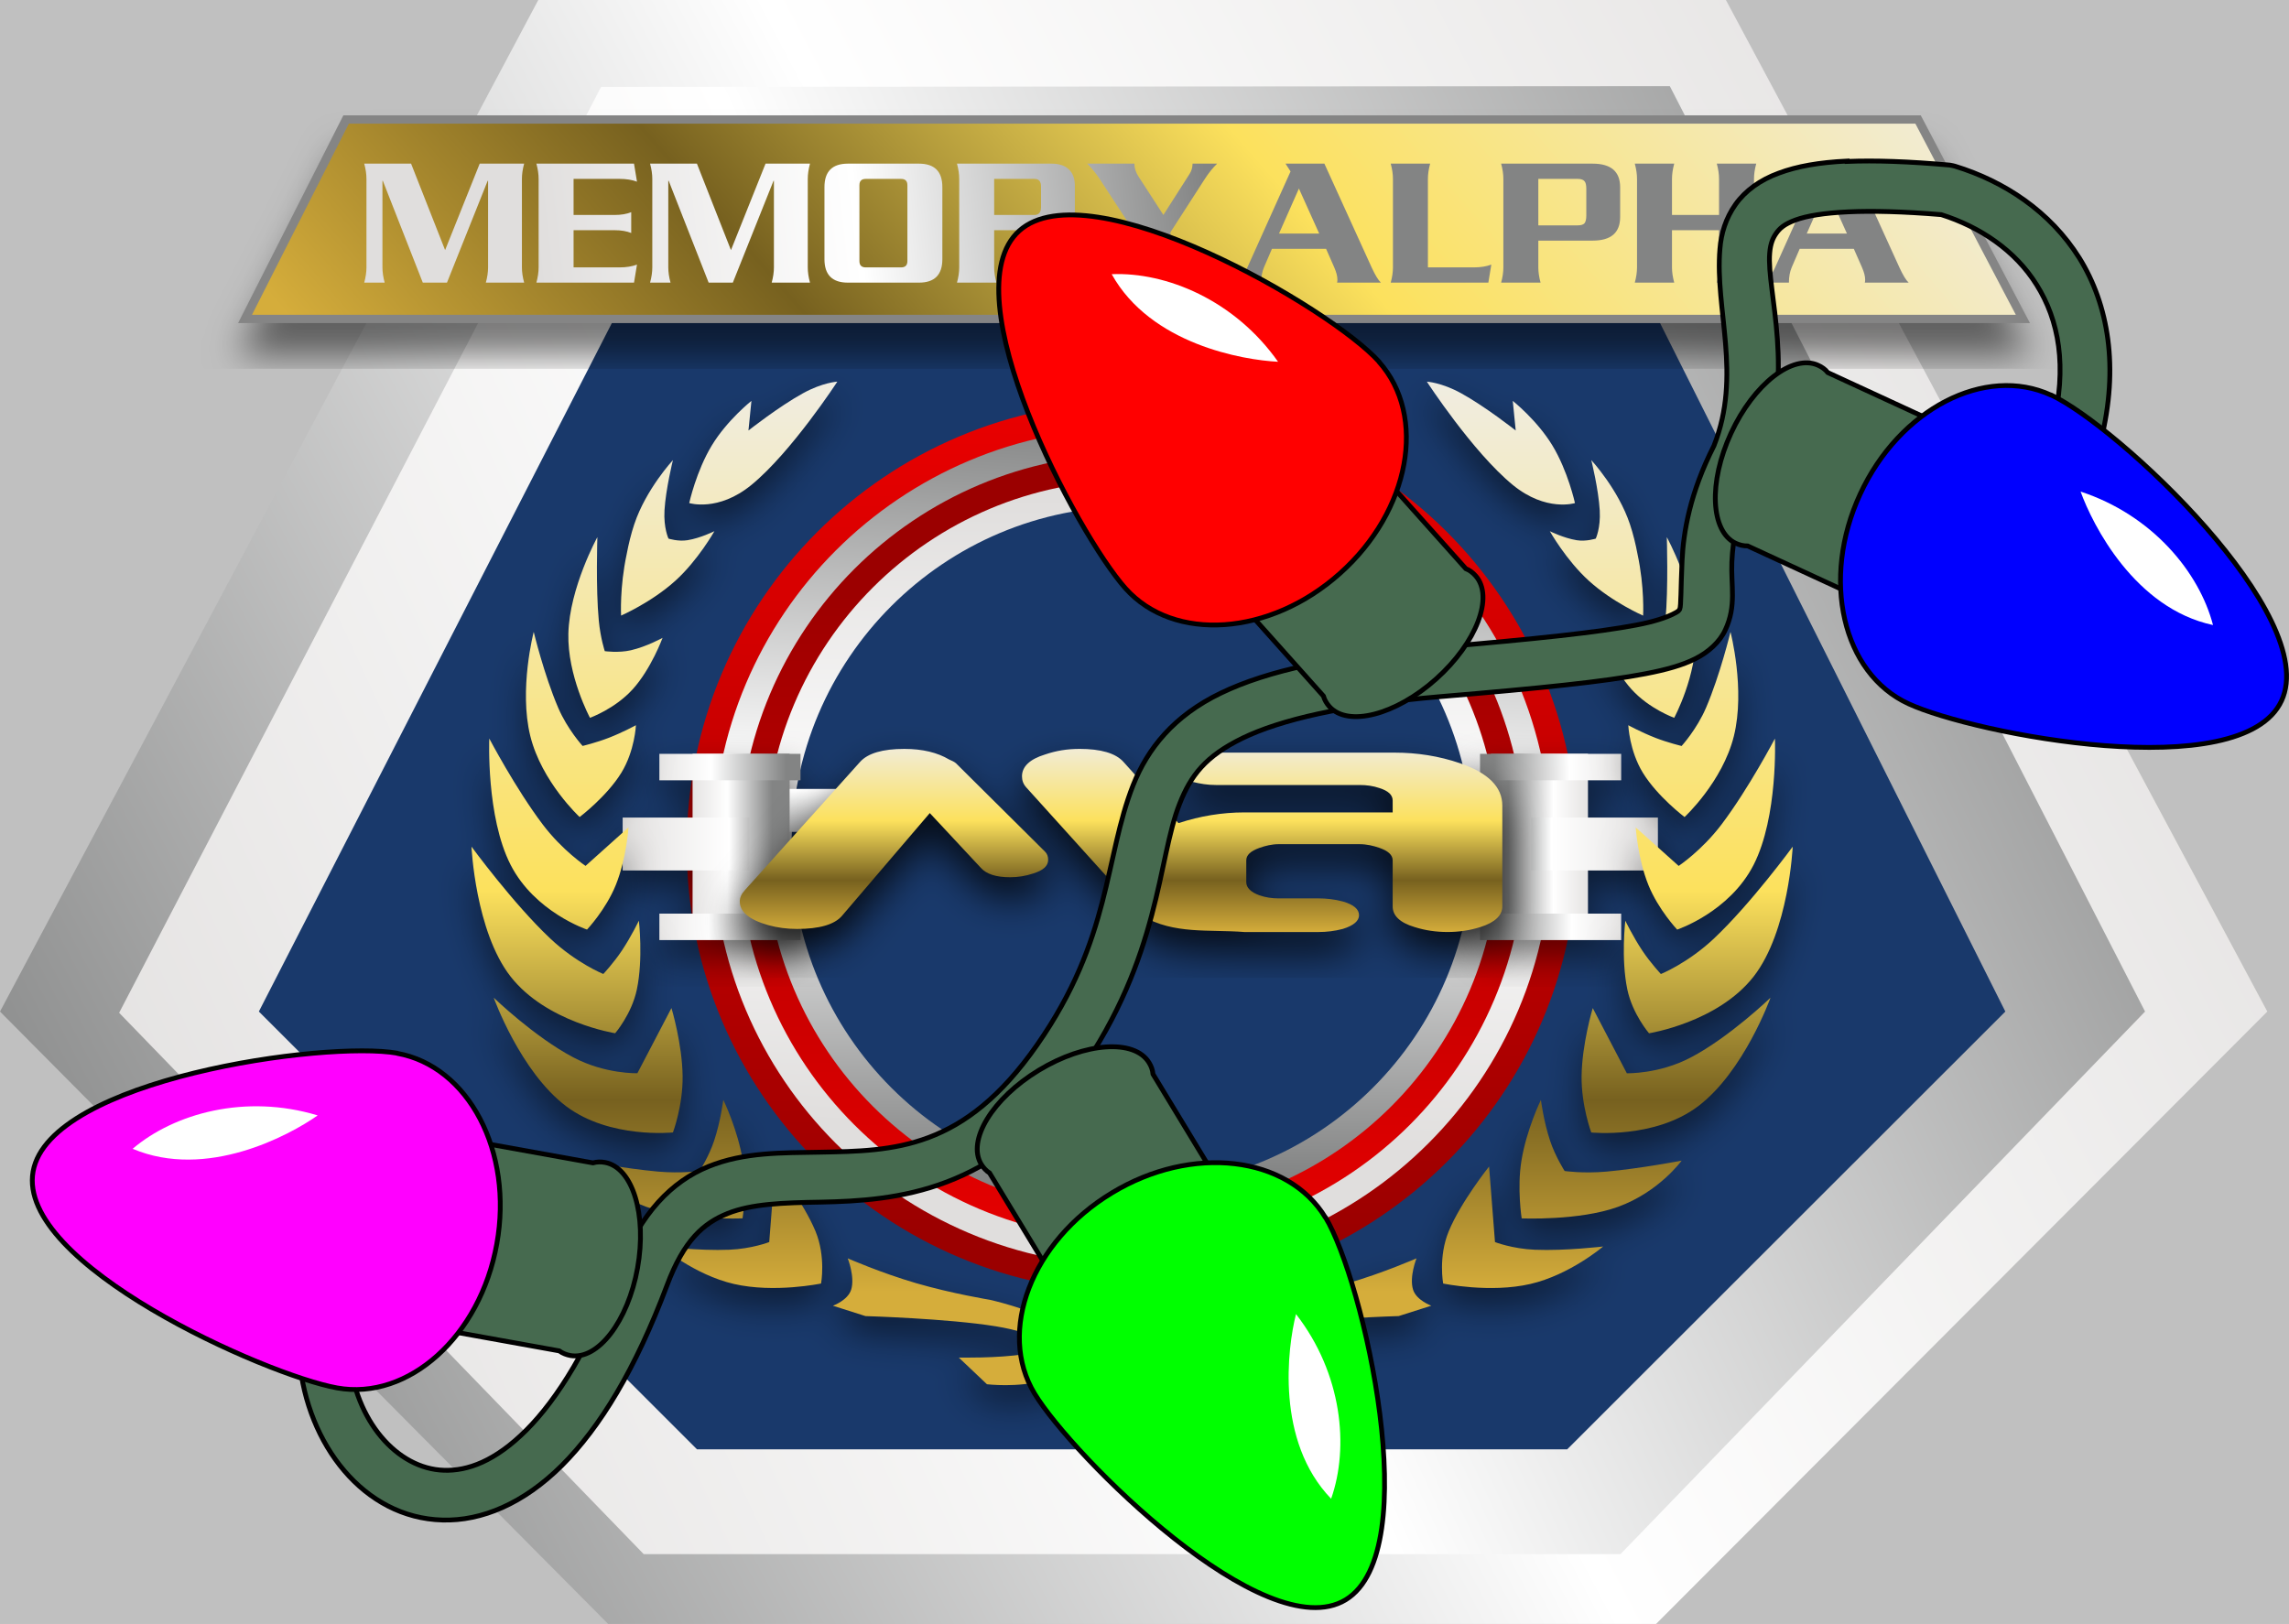
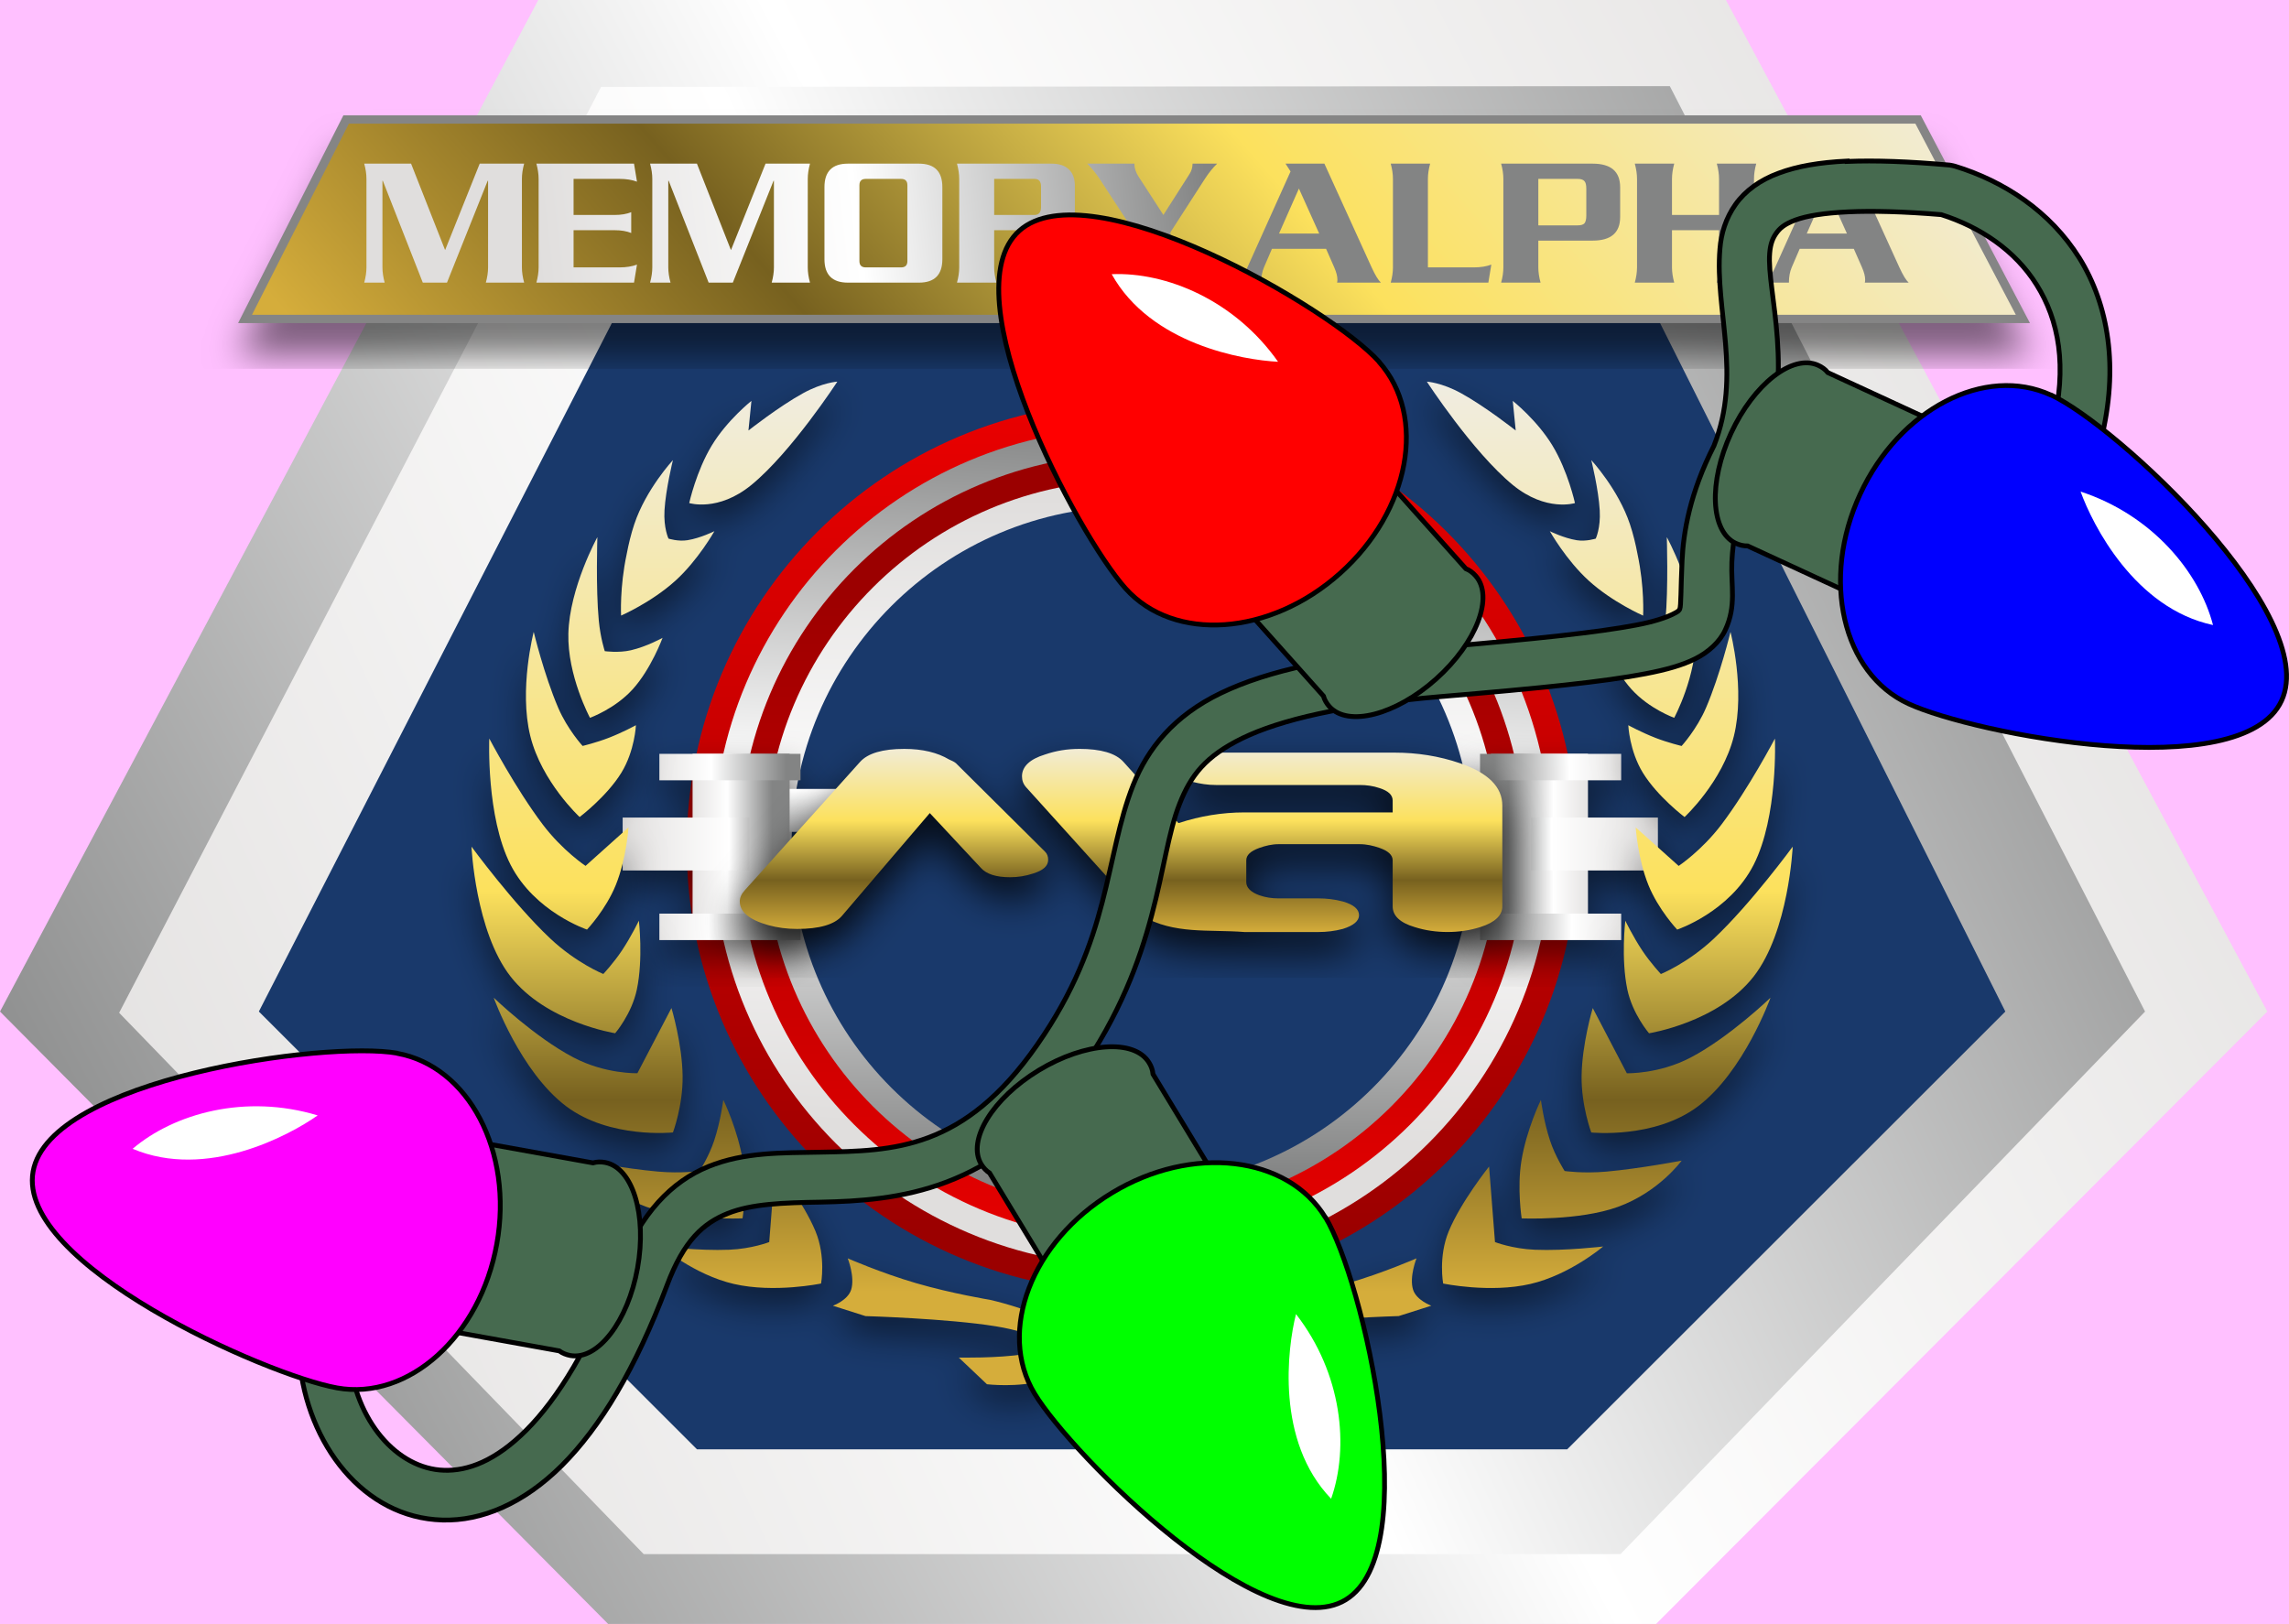
<svg xmlns="http://www.w3.org/2000/svg" xmlns:xlink="http://www.w3.org/1999/xlink" width="131.063" height="93">
  <defs>
    <linearGradient id="linearGradient3301">
      <stop stop-color="#838484" />
      <stop stop-color="#ffffff" offset="0.247" />
      <stop stop-color="#e0dedd" offset="1" />
    </linearGradient>
    <linearGradient id="linearGradient4161">
      <stop stop-color="#9b0000" />
      <stop stop-color="#f30000" offset="1" />
    </linearGradient>
    <linearGradient id="linearGradient4590">
      <stop stop-color="#efeeef" />
      <stop stop-color="#fce15d" offset="0.582" />
      <stop stop-color="#77611f" offset="0.8" />
      <stop stop-color="#d5ad3b" offset="1" />
    </linearGradient>
    <linearGradient id="linearGradient4540-Silver">
      <stop stop-color="#838484" />
      <stop stop-color="#ffffff" offset="0.52" />
      <stop stop-color="#e0dedd" offset="1" />
    </linearGradient>
    <linearGradient id="linearGradient4508-Gold">
      <stop stop-color="#efeeef" />
      <stop stop-color="#fce15d" offset="0.439" />
      <stop stop-color="#77611f" offset="0.737" />
      <stop stop-color="#d5ad3b" offset="1" />
    </linearGradient>
    <filter id="filter3903" width="1.5" height="1.5" x="-0.25" y="-0.25" color-interpolation-filters="sRGB">
      <feGaussianBlur in="SourceAlpha" stdDeviation="1" result="blur" />
      <feColorMatrix result="bluralpha" type="matrix" values="1 0 0 0 0 0 1 0 0 0 0 0 1 0 0 0 0 0 0.5 0" />
      <feOffset in="bluralpha" dx="0" dy="2" result="offsetBlur" />
      <feMerge>
        <feMergeNode in="offsetBlur" />
        <feMergeNode in="SourceGraphic" />
      </feMerge>
    </filter>
    <filter id="filter3931" width="1.5" height="1.5" x="-0.25" y="-0.25" color-interpolation-filters="sRGB">
      <feGaussianBlur in="SourceAlpha" stdDeviation="1" result="blur" />
      <feColorMatrix result="bluralpha" type="matrix" values="1 0 0 0 0 0 1 0 0 0 0 0 1 0 0 0 0 0 0.5 0" />
      <feOffset in="bluralpha" dx="0" dy="1" result="offsetBlur" />
      <feMerge>
        <feMergeNode in="offsetBlur" />
        <feMergeNode in="SourceGraphic" />
      </feMerge>
    </filter>
    <linearGradient id="linearGradient4540-Silver-0">
      <stop stop-color="#838484" />
      <stop stop-color="#ffffff" offset="0.52" />
      <stop stop-color="#e0dedd" offset="1" />
    </linearGradient>
    <linearGradient id="linearGradient4540-Silver-1">
      <stop stop-color="#838484" />
      <stop stop-color="#ffffff" offset="0.52" />
      <stop stop-color="#e0dedd" offset="1" />
    </linearGradient>
    <linearGradient id="linearGradient4540-Silver-7">
      <stop stop-color="#838484" />
      <stop stop-color="#ffffff" offset="0.52" />
      <stop stop-color="#e0dedd" offset="1" />
    </linearGradient>
    <linearGradient id="linearGradient4540-Silver-1-7">
      <stop stop-color="#838484" />
      <stop stop-color="#ffffff" offset="0.52" />
      <stop stop-color="#e0dedd" offset="1" />
    </linearGradient>
    <linearGradient id="linearGradient4540-Silver-0-7">
      <stop stop-color="#838484" />
      <stop stop-color="#ffffff" offset="0.52" />
      <stop stop-color="#e0dedd" offset="1" />
    </linearGradient>
    <linearGradient id="linearGradient3301-6">
      <stop stop-color="#838484" />
      <stop stop-color="#ffffff" offset="0.247" />
      <stop stop-color="#e0dedd" offset="1" />
    </linearGradient>
    <filter id="filter3765" width="1.5" height="1.5" x="-0.25" y="-0.25" color-interpolation-filters="sRGB">
      <feGaussianBlur in="SourceAlpha" stdDeviation="1" result="blur" />
      <feColorMatrix result="bluralpha" type="matrix" values="1 0 0 0 0 0 1 0 0 0 0 0 1 0 0 0 0 0 0.5 0" />
      <feOffset in="bluralpha" dx="0" dy="1" result="offsetBlur" />
      <feMerge>
        <feMergeNode in="offsetBlur" />
        <feMergeNode in="SourceGraphic" />
      </feMerge>
    </filter>
    <filter id="filter3779" width="1.5" height="1.5" x="-0.25" y="-0.25" color-interpolation-filters="sRGB">
      <feGaussianBlur in="SourceAlpha" stdDeviation="1" result="blur" />
      <feColorMatrix result="bluralpha" type="matrix" values="1 0 0 0 0 0 1 0 0 0 0 0 1 0 0 0 0 0 0.5 0" />
      <feOffset in="bluralpha" dx="0" dy="1" result="offsetBlur" />
      <feMerge>
        <feMergeNode in="offsetBlur" />
        <feMergeNode in="SourceGraphic" />
      </feMerge>
    </filter>
    <filter id="filter3958" width="1.5" height="1.5" x="-0.25" y="-0.25" color-interpolation-filters="sRGB">
      <feGaussianBlur in="SourceAlpha" stdDeviation="1" result="blur" />
      <feColorMatrix result="bluralpha" type="matrix" values="1 0 0 0 0 0 1 0 0 0 0 0 1 0 0 0 0 0 0.8 0" />
      <feOffset in="bluralpha" dx="0" dy="1" result="offsetBlur" />
      <feMerge>
        <feMergeNode in="offsetBlur" />
        <feMergeNode in="SourceGraphic" />
      </feMerge>
    </filter>
    <linearGradient xlink:href="#linearGradient4540-Silver" id="linearGradient3202" gradientUnits="userSpaceOnUse" x1="138" y1="118.362" x2="263" y2="52.362" />
    <linearGradient xlink:href="#linearGradient4540-Silver" id="linearGradient3204" gradientUnits="userSpaceOnUse" x1="261" y1="58.362" x2="138" y2="115.362" />
    <linearGradient xlink:href="#linearGradient4508-Gold" id="linearGradient3206" gradientUnits="userSpaceOnUse" x1="237.345" y1="24.433" x2="170.786" y2="80.059" />
    <linearGradient xlink:href="#linearGradient4540-Silver" id="linearGradient3208" gradientUnits="userSpaceOnUse" x1="455.489" y1="45.36" x2="340.223" y2="58.105" />
    <linearGradient xlink:href="#linearGradient4540-Silver" id="linearGradient3210" gradientUnits="userSpaceOnUse" x1="455.489" y1="45.36" x2="340.223" y2="58.105" />
    <linearGradient xlink:href="#linearGradient4540-Silver" id="linearGradient3212" gradientUnits="userSpaceOnUse" x1="455.489" y1="45.36" x2="340.223" y2="58.105" />
    <linearGradient xlink:href="#linearGradient4540-Silver" id="linearGradient3214" gradientUnits="userSpaceOnUse" x1="455.489" y1="45.36" x2="340.223" y2="58.105" />
    <linearGradient xlink:href="#linearGradient4540-Silver" id="linearGradient3216" gradientUnits="userSpaceOnUse" x1="455.489" y1="45.36" x2="340.223" y2="58.105" />
    <linearGradient xlink:href="#linearGradient4540-Silver" id="linearGradient3218" gradientUnits="userSpaceOnUse" x1="455.489" y1="45.36" x2="340.223" y2="58.105" />
    <linearGradient xlink:href="#linearGradient4540-Silver" id="linearGradient3220" gradientUnits="userSpaceOnUse" x1="455.489" y1="45.36" x2="340.223" y2="58.105" />
    <linearGradient xlink:href="#linearGradient4540-Silver" id="linearGradient3223" gradientUnits="userSpaceOnUse" x1="455.489" y1="45.36" x2="340.223" y2="58.105" />
    <linearGradient xlink:href="#linearGradient4540-Silver" id="linearGradient3225" gradientUnits="userSpaceOnUse" x1="455.489" y1="45.36" x2="340.223" y2="58.105" />
    <linearGradient xlink:href="#linearGradient4540-Silver" id="linearGradient3227" gradientUnits="userSpaceOnUse" x1="455.489" y1="45.36" x2="340.223" y2="58.105" />
    <linearGradient xlink:href="#linearGradient4540-Silver" id="linearGradient3229" gradientUnits="userSpaceOnUse" x1="455.489" y1="45.36" x2="340.223" y2="58.105" />
    <linearGradient xlink:href="#linearGradient4540-Silver" id="linearGradient3231" gradientUnits="userSpaceOnUse" x1="455.489" y1="45.36" x2="340.223" y2="58.105" />
    <linearGradient xlink:href="#linearGradient4540-Silver" id="linearGradient3233" gradientUnits="userSpaceOnUse" x1="455.489" y1="45.36" x2="340.223" y2="58.105" />
    <linearGradient xlink:href="#linearGradient4540-Silver" id="linearGradient3235" gradientUnits="userSpaceOnUse" x1="455.489" y1="45.36" x2="340.223" y2="58.105" />
    <linearGradient xlink:href="#linearGradient4161" id="linearGradient3237" gradientUnits="userSpaceOnUse" x1="74.964" y1="80.857" x2="75.5" y2="27.286" />
    <linearGradient xlink:href="#linearGradient4540-Silver" id="linearGradient3239" gradientUnits="userSpaceOnUse" x1="75.5" y1="34.071" x2="73.179" y2="75.143" />
    <linearGradient xlink:href="#linearGradient4161" id="linearGradient3241" gradientUnits="userSpaceOnUse" x1="75.5" y1="43" x2="75.5" y2="88" />
    <linearGradient xlink:href="#linearGradient4540-Silver" id="linearGradient3243" gradientUnits="userSpaceOnUse" x1="74.786" y1="77.286" x2="74.964" y2="38.536" />
    <linearGradient xlink:href="#linearGradient4540-Silver" id="linearGradient3245" gradientUnits="userSpaceOnUse" gradientTransform="translate(129.6994 29.87555)" x1="-8.649" y1="56.621" x2="-8.649" y2="50.749" />
    <linearGradient xlink:href="#linearGradient4540-Silver-1" id="linearGradient3247" gradientUnits="userSpaceOnUse" gradientTransform="translate(128.5833 33.8846)" x1="-8.649" y1="56.621" x2="-8.649" y2="50.749" />
    <linearGradient xlink:href="#linearGradient4540-Silver" id="linearGradient3249" gradientUnits="userSpaceOnUse" gradientTransform="translate(32.51611 6.128592)" x1="85.151" y1="81.069" x2="80.227" y2="81.069" />
    <linearGradient xlink:href="#linearGradient4540-Silver" id="linearGradient3251" gradientUnits="userSpaceOnUse" gradientTransform="translate(33.01408 7.649792)" x1="85.467" y1="74.503" x2="77.196" y2="74.44" />
    <linearGradient xlink:href="#linearGradient4540-Silver-0" id="linearGradient3253" gradientUnits="userSpaceOnUse" gradientTransform="translate(33.01408 16.7997)" x1="85.214" y1="74.376" x2="77.196" y2="74.44" />
    <linearGradient xlink:href="#linearGradient3301" id="linearGradient3255" gradientUnits="userSpaceOnUse" gradientTransform="matrix(1 0 0 1.297297 -0.1510996 -23.71091)" x1="117.539" y1="85.236" x2="108.764" y2="85.236" />
    <linearGradient xlink:href="#linearGradient4540-Silver-7" id="linearGradient3257" gradientUnits="userSpaceOnUse" gradientTransform="translate(129.6994 29.87555)" x1="-8.649" y1="56.621" x2="-8.649" y2="50.749" />
    <linearGradient xlink:href="#linearGradient4540-Silver-1-7" id="linearGradient3259" gradientUnits="userSpaceOnUse" gradientTransform="translate(128.5833 33.8846)" x1="-8.649" y1="56.621" x2="-8.649" y2="50.749" />
    <linearGradient xlink:href="#linearGradient4540-Silver-7" id="linearGradient3261" gradientUnits="userSpaceOnUse" gradientTransform="translate(32.51611 6.128592)" x1="85.151" y1="81.069" x2="80.227" y2="81.069" />
    <linearGradient xlink:href="#linearGradient4540-Silver-7" id="linearGradient3263" gradientUnits="userSpaceOnUse" gradientTransform="translate(33.01408 7.649792)" x1="85.467" y1="74.503" x2="77.196" y2="74.44" />
    <linearGradient xlink:href="#linearGradient4540-Silver-0-7" id="linearGradient3265" gradientUnits="userSpaceOnUse" gradientTransform="translate(33.01408 16.7997)" x1="85.214" y1="74.376" x2="77.196" y2="74.44" />
    <linearGradient xlink:href="#linearGradient3301-6" id="linearGradient3267" gradientUnits="userSpaceOnUse" gradientTransform="matrix(1 0 0 1.297297 -0.1510996 -23.71091)" x1="117.539" y1="85.236" x2="108.764" y2="85.236" />
    <linearGradient xlink:href="#linearGradient4508-Gold" id="linearGradient3269" gradientUnits="userSpaceOnUse" gradientTransform="matrix(0.587705 0 0 0.587705 143.8609 56.09982)" x1="86.679" y1="42.413" x2="86.679" y2="59.429" />
    <linearGradient xlink:href="#linearGradient4590" id="linearGradient3271" gradientUnits="userSpaceOnUse" gradientTransform="translate(-0.3243775 0)" x1="214" y1="57.362" x2="214" y2="112.362" />
    <path id="cap" fill="#466a4f" stroke="#000000" stroke-width="0.25" d="m 82.78 44.2 l 5.36 6 c 0.06 0.21 0.17 0.39 0.31 0.55 0.97 1.08 3.46 0.44 5.56 -1.44 2.1 -1.88 3.02 -4.28 2.05 -5.37 -0.14 -0.16 -0.31 -0.29 -0.51 -0.37 l -5.36 -6 z" />
    <path id="bulb" stroke="#000000" stroke-width="0.25" stroke-linejoin="round" d="m 91.03 32.8 c 2.52 2.82 1.62 7.76 -2.02 11.01 -3.64 3.26 -8.65 3.61 -11.17 0.79 -2.52 -2.82 -9.18 -15.36 -5.53 -18.62 3.64 -3.26 16.2 4 18.73 6.82 z" />
    <path id="gleam" fill="#ffffff" d="m 85.78 32.8 c -1.82 -0.09 -6.63 -0.91 -8.66 -4.56 2.84 -0.12 6.4 1.35 8.66 4.56 z" />
  </defs>
-   <rect width="100%" height="100%" fill="#c0c0c0" />
+   <rect width="100%" height="100%" fill="#ffc0ff" />
  <g transform="translate(-135.1786 -38.36218)">
    <path d="M 166 38.362 135.179 96.291 170 131.362 l 60 0 35 -35.071 -31 -57.929 z" fill="url(#linearGradient3202)" />
    <path d="M 142 96.362 169.595 43.339 230.789 43.296 258 96.291 l -30.035 31.071 -55.93 0 z" fill="url(#linearGradient3204)" />
    <path d="m 150 96.291 25.088 25.071 49.825 0 L 250 96.291 226.68 49.785 173.767 49.928 z" fill="#19396b" />
    <path d="m 149.214 57.362 5.786 -12 90 0 6 12 z" fill="url(#linearGradient3206)" transform="matrix(1.00008 0 0 0.9517445 -0.01595527 2.032081)" stroke="#858585" stroke-width="0.5" filter="url(#filter3903)" />
    <g fill="url(#linearGradient3235)" transform="matrix(0.3327476 0 0 0.3327476 52.6846 33.81543)">
      <g fill="url(#linearGradient3220)">
        <path fill="url(#linearGradient3208)" d="m 338.111 62.308 -6.592 0 c 0.256 -0.939 0.384 -1.813 0.384 -2.624 l 0 -14.912 -0.064 0 -7.008 17.536 -4.16 0 -6.88 -17.536 -0.064 0 0 14.912 c -1e-5 0.811 0.128 1.685 0.384 2.624 l -3.52 0 c 0.256 -0.939 0.384 -1.813 0.384 -2.624 l 0 -15.232 c -10e-6 -0.811 -0.128 -1.685 -0.384 -2.624 l 8.064 0 5.856 14.88 5.952 -14.88 7.648 0 c -0.256 0.939 -0.384 1.813 -0.384 2.624 l 0 15.232 c -3e-5 0.811 0.128 1.685 0.384 2.624" />
        <path fill="url(#linearGradient3210)" d="m 357.528 59.204 -0.512 3.104 -16.8 0 c 0.256 -0.939 0.384 -1.813 0.384 -2.624 l 0 -15.232 c -10e-6 -0.811 -0.128 -1.685 -0.384 -2.624 l 16.8 0 0.512 3.104 c -0.853 -0.32 -1.856 -0.48 -3.008 -0.48 l -7.904 0 0 6.208 7.072 0 c 1.109 1.2e-5 2.059 -0.16 2.848 -0.48 l 0 3.584 c -0.789 -0.32 -1.739 -0.48 -2.848 -0.48 l -7.072 0 0 6.4 7.904 0 c 1.152 3e-6 2.155 -0.16 3.008 -0.48" />
        <path fill="url(#linearGradient3212)" d="m 387.298 62.308 -6.592 0 c 0.256 -0.939 0.384 -1.813 0.384 -2.624 l 0 -14.912 -0.064 0 -7.008 17.536 -4.16 0 -6.88 -17.536 -0.064 0 0 14.912 c -1e-5 0.811 0.128 1.685 0.384 2.624 l -3.52 0 c 0.256 -0.939 0.384 -1.813 0.384 -2.624 l 0 -15.232 c -10e-6 -0.811 -0.128 -1.685 -0.384 -2.624 l 8.064 0 5.856 14.88 5.952 -14.88 7.648 0 c -0.256 0.939 -0.384 1.813 -0.384 2.624 l 0 15.232 c -3e-5 0.811 0.128 1.685 0.384 2.624" />
        <path fill="url(#linearGradient3214)" d="m 410.075 58.276 c -3e-5 2.688 -1.344 4.032 -4.032 4.032 l -12.224 0 c -2.688 0 -4.032 -1.344 -4.032 -4.032 l 0 -12.416 c -10e-6 -2.688 1.344 -4.032 4.032 -4.032 l 12.224 0 c 2.688 2.1e-5 4.032 1.344 4.032 4.032 l 0 12.416 m -6.016 0.32 0 -13.056 c -2e-5 -0.725 -0.363 -1.088 -1.088 -1.088 l -6.08 0 c -0.725 1.8e-5 -1.088 0.363 -1.088 1.088 l 0 13.056 c -1e-5 0.725 0.363 1.088 1.088 1.088 l 6.08 0 c 0.725 3e-6 1.088 -0.363 1.088 -1.088" />
        <path fill="url(#linearGradient3216)" d="m 433.807 62.308 -6.816 0 -3.52 -9.024 -4.48 0 0 6.4 c -1e-5 0.811 0.128 1.685 0.384 2.624 l -6.784 0 c 0.256 -0.939 0.384 -1.813 0.384 -2.624 l 0 -15.232 c -10e-6 -0.811 -0.128 -1.685 -0.384 -2.624 l 16.32 0 c 1.301 2.1e-5 2.304 0.352 3.008 1.056 0.64 0.661 0.96 1.579 0.96 2.752 l 0 4.352 c -2e-5 1.984 -1.056 3.115 -3.168 3.392 l 2.496 6.304 c 0.448 1.131 0.981 2.005 1.6 2.624 m -6.752 -13.024 0 -3.52 c -2e-5 -0.875 -0.373 -1.312 -1.12 -1.312 l -6.944 0 0 6.208 6.944 0 c 0.747 1.2e-5 1.12 -0.459 1.12 -1.376" />
        <path fill="url(#linearGradient3218)" d="m 457.355 41.828 c -0.747 0.725 -1.451 1.6 -2.112 2.624 l -5.92 9.184 0 6.048 c -2e-5 0.811 0.128 1.685 0.384 2.624 l -7.04 0 c 0.256 -0.939 0.384 -1.813 0.384 -2.624 l 0 -6.176 -5.92 -9.056 c -0.661 -1.003 -1.376 -1.877 -2.144 -2.624 l 8.128 0 c -10e-6 0.747 0.235 1.483 0.704 2.208 l 4.288 6.624 4.512 -7.072 c 0.32 -0.491 0.491 -1.077 0.512 -1.76 l 4.224 0" />
      </g>
      <g fill="url(#linearGradient3233)">
        <path fill="url(#linearGradient3223)" d="m 485.541 62.308 -7.552 0 c 0.043 -0.128 0.064 -0.299 0.064 -0.512 -2e-5 -0.576 -0.181 -1.28 -0.544 -2.112 l -1.408 -3.2 -9.312 0 -1.376 3.2 c -0.32 0.747 -0.48 1.621 -0.48 2.624 l -3.936 0 c 0.725 -1.024 1.248 -1.899 1.568 -2.624 l 7.424 -16.512 -0.864 -1.344 6.688 0 8.128 17.856 c 0.619 1.344 1.152 2.219 1.6 2.624 m -10.624 -8.448 -3.488 -7.744 -3.424 7.744 6.912 0" />
        <path fill="url(#linearGradient3225)" d="m 504.538 59.204 -0.512 3.104 -16.8 0 c 0.256 -0.939 0.384 -1.813 0.384 -2.624 l 0 -15.232 c 0 -0.811 -0.128 -1.685 -0.384 -2.624 l 6.784 0 c -0.256 0.939 -0.384 1.813 -0.384 2.624 l 0 15.232 7.904 0 c 1.152 3e-6 2.155 -0.16 3.008 -0.48" />
        <path fill="url(#linearGradient3227)" d="m 526.706 51.012 c -2e-5 2.709 -1.579 4.064 -4.736 4.064 l -9.344 0 0 4.608 c -10e-6 0.811 0.128 1.685 0.384 2.624 l -6.784 0 c 0.256 -0.939 0.384 -1.813 0.384 -2.624 l 0 -15.232 c 0 -0.811 -0.128 -1.685 -0.384 -2.624 l 15.744 0 c 3.157 2.1e-5 4.736 1.355 4.736 4.064 l 0 5.12 m -5.824 -0.256 0 -4.608 c -2e-5 -0.64 -0.107 -1.077 -0.32 -1.312 -0.213 -0.256 -0.608 -0.384 -1.184 -0.384 l -6.752 0 0 8 6.752 0 c 0.576 1e-5 0.971 -0.117 1.184 -0.352 0.213 -0.256 0.32 -0.704 0.32 -1.344" />
        <path fill="url(#linearGradient3229)" d="m 550.122 62.308 -6.784 0 c 0.256 -0.939 0.384 -1.813 0.384 -2.624 l 0 -6.4 -8.096 0 0 6.4 c -10e-6 0.811 0.128 1.685 0.384 2.624 l -6.784 0 c 0.256 -0.939 0.384 -1.813 0.384 -2.624 l 0 -15.232 c 0 -0.811 -0.128 -1.685 -0.384 -2.624 l 6.784 0 c -0.256 0.939 -0.384 1.813 -0.384 2.624 l 0 6.208 8.096 0 0 -6.208 c -2e-5 -0.811 -0.128 -1.685 -0.384 -2.624 l 6.784 0 c -0.256 0.939 -0.384 1.813 -0.384 2.624 l 0 15.232 c -2e-5 0.811 0.128 1.685 0.384 2.624" />
        <path fill="url(#linearGradient3231)" d="m 576.354 62.308 -7.552 0 c 0.043 -0.128 0.064 -0.299 0.064 -0.512 -2e-5 -0.576 -0.181 -1.28 -0.544 -2.112 l -1.408 -3.2 -9.312 0 -1.376 3.2 c -0.32 0.747 -0.48 1.621 -0.48 2.624 l -3.936 0 c 0.725 -1.024 1.248 -1.899 1.568 -2.624 l 7.424 -16.512 -0.864 -1.344 6.688 0 8.128 17.856 c 0.619 1.344 1.152 2.219 1.6 2.624 m -10.624 -8.448 -3.488 -7.744 -3.424 7.744 6.912 0" />
      </g>
    </g>
    <path transform="translate(124.5 28.36218)" d="M 101 58.5 C 101 72.583 89.583 84 75.5 84 61.417 84 50 72.583 50 58.5 50 44.417 61.417 33 75.5 33 c 14.03 0 25.425 11.334 25.5 25.364" fill="url(#linearGradient3237)" />
    <path transform="translate(124.5 28.36218)" d="m 99.5 58.5 c 0 13.255 -10.745 24 -24 24 -13.255 0 -24 -10.745 -24 -24 0 -13.255 10.745 -24 24 -24 13.205 0 23.929 10.667 24 23.872" fill="url(#linearGradient3239)" />
    <path transform="translate(124.5 28.36218)" d="M 98 58.5 C 98 70.926 87.926 81 75.5 81 63.074 81 53 70.926 53 58.5 53 46.074 63.074 36 75.5 36 87.879 36 97.933 46 98 58.38" fill="url(#linearGradient3241)" />
    <path transform="translate(124.5 28.36218)" d="m 96.5 58.5 c 0 11.598 -9.402 21 -21 21 -11.598 0 -21 -9.402 -21 -21 0 -11.598 9.402 -21 21 -21 11.554 0 20.938 9.334 21 20.888" fill="url(#linearGradient3243)" />
    <path transform="translate(124.5 28.36218)" d="M 95 58.5 C 95 69.27 86.27 78 75.5 78 64.73 78 56 69.27 56 58.5 56 47.73 64.73 39 75.5 39 c 10.729 0 19.442 8.667 19.5 19.396" fill="#19396b" />
    <g transform="translate(61.71227 0.2008477)" filter="url(#filter3779)">
      <rect y="83.34" x="116.631" height="2.462" width="5.682" fill="url(#linearGradient3245)" />
      <rect y="87.349" x="115.514" height="2.462" width="5.682" fill="url(#linearGradient3247)" />
      <rect y="81.326" x="113.122" height="10.607" width="5.556" fill="url(#linearGradient3249)" />
      <rect y="81.332" x="111.221" height="1.515" width="8.081" fill="url(#linearGradient3251)" />
      <rect y="90.482" x="111.221" height="1.515" width="8.081" fill="url(#linearGradient3253)" />
      <rect y="84.981" x="109.118" height="3.03" width="7.26" fill="url(#linearGradient3255)" />
    </g>
    <g filter="url(#filter3765)" transform="matrix(-1 0 0 1 339.2245 0.2008477)">
      <rect y="83.34" x="116.631" height="2.462" width="5.682" fill="url(#linearGradient3257)" />
      <rect y="87.349" x="115.514" height="2.462" width="5.682" fill="url(#linearGradient3259)" />
      <rect y="81.326" x="113.122" height="10.607" width="5.556" fill="url(#linearGradient3261)" />
      <rect y="81.332" x="111.221" height="1.515" width="8.081" fill="url(#linearGradient3263)" />
      <rect y="90.482" x="111.221" height="1.515" width="8.081" fill="url(#linearGradient3265)" />
      <rect y="84.981" x="109.118" height="3.03" width="7.26" fill="url(#linearGradient3267)" />
    </g>
    <path fill="url(#linearGradient3269)" filter="url(#filter3958)" d="m 188.914 81.806 c -1.081 9e-6 -1.827 0.217 -2.219 0.656 l -5.781 6.438 c -0.172 0.188 -0.25 0.374 -0.25 0.562 0 0.517 0.481 0.921 1.438 1.188 0.454 0.125 0.92 0.188 1.438 0.188 1.113 0 1.874 -0.217 2.25 -0.656 l 4.406 -5.156 2.562 2.75 c 0.282 0.313 0.763 0.469 1.469 0.469 0.392 2e-6 0.78 -0.062 1.156 -0.188 0.501 -0.157 0.75 -0.374 0.75 -0.688 -2e-5 -0.157 -0.047 -0.297 -0.156 -0.406 l -4.469 -4.438 c -0.094 -0.078 -0.203 -0.125 -0.344 -0.188 -0.58 -0.345 -1.325 -0.531 -2.25 -0.531 z m 8.781 0 c -0.611 9e-6 -1.17 0.093 -1.719 0.281 -0.768 0.235 -1.156 0.608 -1.156 1.094 -1e-5 0.204 0.062 0.39 0.219 0.562 l 5.812 6.438 c 1.583 0.941 3.37 0.673 5.125 0.812 l 3.719 0 c 0.392 10e-7 0.811 -0.047 1.219 -0.156 0.549 -0.172 0.812 -0.405 0.812 -0.688 -1e-5 -0.298 -0.264 -0.531 -0.812 -0.688 -0.407 -0.11 -0.827 -0.156 -1.219 -0.156 l -2 0 c -0.345 2e-6 -0.655 -0.047 -0.969 -0.156 -0.439 -0.157 -0.656 -0.39 -0.656 -0.656 l 0 -1.094 c -1e-5 -0.266 0.217 -0.468 0.656 -0.625 0.313 -0.11 0.624 -0.187 0.969 -0.188 l 4.062 0 c 0.345 5e-6 0.687 0.078 1 0.188 0.439 0.157 0.656 0.359 0.656 0.625 l 0 2.312 c -1e-5 0.454 0.357 0.812 1.094 1.031 0.533 0.172 1.092 0.25 1.656 0.25 0.564 10e-7 1.123 -0.078 1.656 -0.25 0.737 -0.235 1.094 -0.592 1.094 -1.031 l 0 -5.062 c -2e-5 -0.925 -0.699 -1.639 -2.125 -2.125 -1.05 -0.36 -2.153 -0.531 -3.281 -0.531 l -9 0 c -0.407 9e-6 -0.796 0.047 -1.156 0.156 -0.533 0.141 -0.781 0.358 -0.781 0.656 0 0.298 0.264 0.515 0.812 0.656 0.376 0.094 0.749 0.156 1.156 0.156 l 7.219 0 c 0.345 7e-6 0.687 0.047 1 0.156 0.439 0.141 0.656 0.343 0.656 0.625 l 0 0.594 -7.438 0 c -1.128 6e-6 -2.231 0.186 -3.281 0.531 -0.01 0.004 -0.021 -0.004 -0.031 0 l -2.75 -3.062 c -0.392 -0.439 -1.137 -0.656 -2.219 -0.656 z" transform="matrix(1.141533 0 0 1.141533 -28.69814 -12.13477)" />
    <path d="m 178.203 66.133 c 2.299 -1.885 4.92 -5.916 4.92 -5.916 0 0 -0.84 0.046 -1.96 0.662 -1.394 0.767 -3.129 2.136 -3.129 2.136 l 0.17 -1.696 c 0 0 -1.381 1.094 -2.263 2.542 -0.899 1.478 -1.299 3.31 -1.299 3.31 0 0 1.656 0.523 3.56 -1.038 z m -4.36 5.493 c 1.305 -1.181 2.241 -2.844 2.241 -2.844 0 0 -0.797 0.397 -1.539 0.516 -0.539 0.087 -1.09 -0.092 -1.09 -0.092 0 0 -0.286 -0.597 -0.229 -1.615 0.069 -1.212 0.483 -2.88 0.483 -2.88 0 0 -1.545 1.667 -2.213 3.672 -0.188 0.563 -0.328 1.148 -0.435 1.715 -0.409 1.907 -0.32 3.517 -0.32 3.517 0 0 1.736 -0.755 3.102 -1.99 z m -2.442 6.214 c 1.059 -1.167 1.715 -2.951 1.715 -2.951 0 0 -0.897 0.5 -1.819 0.713 -0.702 0.162 -1.489 0.05 -1.489 0.05 0 0 -0.246 -0.726 -0.345 -1.764 -0.175 -1.851 -0.08 -4.766 -0.08 -4.766 0 0 -1.595 2.9 -1.661 5.52 -0.061 2.418 1.237 4.827 1.237 4.827 0 0 1.422 -0.507 2.44 -1.628 z m -3.034 7.311 c 0 0 1.551 -1.17 2.389 -2.536 0.772 -1.259 0.834 -2.722 0.834 -2.722 0 0 -0.748 0.409 -1.544 0.718 -0.728 0.283 -1.509 0.469 -1.509 0.469 0 0 -0.866 -0.945 -1.398 -2.187 -0.808 -1.885 -1.401 -4.343 -1.401 -4.343 0 0 -0.858 3.291 -0.195 5.964 0.651 2.627 2.824 4.637 2.824 4.637 z m 0.424 6.445 c 0 0 1.07 -1.128 1.646 -2.549 0.61 -1.503 0.728 -3.303 0.728 -3.303 l -2.459 2.205 c 0 0 -1.321 -0.875 -2.456 -2.377 -1.554 -2.056 -3.056 -4.916 -3.056 -4.916 0 0 -0.189 4.476 1.221 7.233 1.388 2.713 4.376 3.708 4.376 3.708 z m 1.611 5.937 c 0 0 0.944 -1.094 1.241 -2.502 0.373 -1.772 0.116 -3.944 0.116 -3.944 0 0 -0.43 0.9 -0.979 1.722 -0.462 0.693 -1.057 1.331 -1.057 1.331 0 0 -1.542 -0.621 -3.048 -2.041 -2.119 -1.999 -4.5 -5.252 -4.5 -5.252 0 0 0.22 4.853 2.237 7.438 2.053 2.63 5.989 3.248 5.989 3.248 z m 3.308 5.682 c 0 0 0.575 -1.53 0.554 -3.222 -0.022 -1.862 -0.639 -3.902 -0.639 -3.902 l -1.951 3.732 c 0 0 -1.832 0.059 -3.662 -0.904 -2.241 -1.178 -4.564 -3.422 -4.564 -3.422 0 0 1.52 4.241 4.154 6.222 2.493 1.875 6.108 1.495 6.108 1.495 z m 3.986 4.919 c 0 0 0.27 -1.725 0.015 -3.296 -0.293 -1.805 -1.117 -3.489 -1.117 -3.489 0 0 -0.156 1.232 -0.526 2.341 -0.302 0.906 -0.831 1.73 -0.831 1.73 0 0 -1.046 0.155 -2.378 0.036 -1.911 -0.169 -4.322 -0.63 -4.322 -0.63 0 0 1.302 1.801 3.647 2.648 2.232 0.806 5.512 0.659 5.512 0.659 z m 1.866 -2.968 -0.339 4.325 c 0 0 -0.983 0.387 -2.293 0.44 -1.727 0.071 -3.898 -0.186 -3.898 -0.186 0 0 1.899 1.621 4.163 2.145 2.315 0.536 4.996 -0.024 4.996 -0.024 0 0 0.286 -1.529 -0.318 -2.992 -0.703 -1.7 -2.311 -3.708 -2.311 -3.708 z m 15.903 8.91 c -1.449 -0.8 -3.606 -1.277 -3.606 -1.277 0 0 -2.173 -0.354 -4.234 -0.956 -2.009 -0.586 -3.908 -1.419 -3.908 -1.419 0 0 0.426 1.061 0.197 1.795 -0.191 0.612 -1.045 0.919 -1.045 0.919 l 1.866 0.594 c 0 0 4.71 0.137 7.465 0.585 2.443 0.397 2.967 1.111 2.967 1.111 0 0 -0.298 0.314 -1.348 0.483 -1.498 0.242 -3.741 0.196 -3.741 0.196 l 1.611 1.527 c 0 0 1.766 0.216 3.291 -0.226 1.395 -0.404 2.561 -1.47 2.561 -1.47 0 0 -0.685 -1.092 -2.076 -1.86 z m 26.333 -47.942 c 1.904 1.561 3.56 1.038 3.56 1.038 0 0 -0.4 -1.832 -1.299 -3.31 -0.881 -1.448 -2.263 -2.542 -2.263 -2.542 l 0.169 1.696 c 0 0 -1.735 -1.37 -3.129 -2.136 -1.12 -0.616 -1.959 -0.662 -1.959 -0.662 0 0 2.622 4.031 4.921 5.916 z m 4.36 5.493 c 1.365 1.235 3.102 1.99 3.102 1.99 0 0 0.089 -1.608 -0.319 -3.514 -0.106 -0.568 -0.247 -1.155 -0.435 -1.719 -0.669 -2.005 -2.213 -3.672 -2.213 -3.672 0 0 0.414 1.668 0.483 2.88 0.058 1.018 -0.229 1.615 -0.229 1.615 0 0 -0.551 0.179 -1.09 0.092 -0.742 -0.12 -1.539 -0.516 -1.539 -0.516 0 0 0.936 1.663 2.241 2.844 z m 0.727 3.263 c 0 0 0.656 1.784 1.715 2.951 1.018 1.122 2.44 1.628 2.44 1.628 0 0 1.298 -2.409 1.237 -4.827 -0.066 -2.62 -1.661 -5.52 -1.661 -5.52 0 0 0.096 2.915 -0.079 4.766 -0.098 1.039 -0.345 1.764 -0.345 1.764 0 0 -0.787 0.112 -1.489 -0.05 -0.921 -0.213 -1.818 -0.713 -1.818 -0.713 z m 3.07 5.722 c -0.796 -0.309 -1.544 -0.718 -1.544 -0.718 0 0 0.063 1.464 0.834 2.722 0.837 1.366 2.388 2.536 2.388 2.536 0 0 2.172 -2.01 2.824 -4.637 0.663 -2.673 -0.194 -5.964 -0.194 -5.964 0 0 -0.593 2.458 -1.401 4.343 -0.532 1.242 -1.398 2.188 -1.398 2.188 0 0 -0.781 -0.186 -1.509 -0.469 z m 1.34 7.339 -2.459 -2.205 c 0 0 0.118 1.801 0.728 3.303 0.576 1.421 1.646 2.549 1.646 2.549 0 0 2.988 -0.995 4.376 -3.707 1.41 -2.757 1.221 -7.233 1.221 -7.233 0 0 -1.502 2.86 -3.056 4.916 -1.135 1.501 -2.456 2.377 -2.456 2.377 z m 2.03 4.15 c -1.506 1.42 -3.048 2.041 -3.048 2.041 0 0 -0.595 -0.638 -1.057 -1.331 -0.548 -0.822 -0.979 -1.722 -0.979 -1.722 0 0 -0.257 2.171 0.116 3.944 0.297 1.408 1.241 2.502 1.241 2.502 0 0 3.936 -0.618 5.989 -3.248 2.018 -2.585 2.237 -7.438 2.237 -7.438 0 0 -2.381 3.254 -4.5 5.252 z m -4.998 7.723 -1.951 -3.732 c 0 0 -0.617 2.04 -0.639 3.902 -0.02 1.692 0.554 3.222 0.554 3.222 0 0 3.614 0.38 6.108 -1.495 2.634 -1.981 4.154 -6.222 4.154 -6.222 0 0 -2.323 2.243 -4.564 3.422 -1.83 0.962 -3.662 0.904 -3.662 0.904 z m -3.562 5.597 c 0 0 -0.529 -0.824 -0.831 -1.73 -0.37 -1.108 -0.526 -2.341 -0.526 -2.341 0 0 -0.824 1.684 -1.117 3.489 -0.256 1.572 0.015 3.296 0.015 3.296 0 0 3.281 0.147 5.513 -0.659 2.345 -0.847 3.647 -2.648 3.647 -2.648 0 0 -2.411 0.461 -4.322 0.63 -1.332 0.118 -2.378 -0.036 -2.378 -0.036 z m -1.693 4.511 c -1.31 -0.054 -2.293 -0.44 -2.293 -0.44 l -0.339 -4.325 c 0 0 -1.608 2.008 -2.311 3.708 -0.604 1.462 -0.318 2.992 -0.318 2.992 0 0 2.681 0.561 4.996 0.024 2.264 -0.524 4.164 -2.145 4.164 -2.145 0 0 -2.171 0.257 -3.898 0.186 z m -6.984 2.287 c -0.229 -0.734 0.197 -1.795 0.197 -1.795 0 0 -1.899 0.833 -3.908 1.419 -2.061 0.601 -4.234 0.956 -4.234 0.956 0 0 -2.157 0.477 -3.606 1.277 -1.391 0.768 -2.077 1.86 -2.077 1.86 0 0 1.166 1.066 2.561 1.47 1.525 0.442 3.291 0.226 3.291 0.226 l 1.611 -1.527 c 0 0 -2.243 0.046 -3.741 -0.196 -1.049 -0.169 -1.347 -0.483 -1.347 -0.483 0 0 0.524 -0.714 2.967 -1.111 2.754 -0.448 7.464 -0.585 7.464 -0.585 l 1.866 -0.594 c 2.1e-4 -3.2e-4 -0.854 -0.307 -1.045 -0.919 z" fill="url(#linearGradient3271)" filter="url(#filter3931)" />
    <g transform="translate(114 23) scale(1.1)">
      <path fill="#466a4f" stroke="#000000" stroke-width="0.25" d="m 115.4 22.35 c -1.45 0.07 -2.6 0.27 -3.56 0.63 -0.96 0.35 -1.74 0.91 -2.25 1.63 -0.51 0.72 -0.75 1.52 -0.81 2.31 -0.27 3.18 1.15 6.55 -0.31 10.25 -1.26 2.48 -1.59 4.5 -1.66 5.97 -0.07 1.5 -0.05 2.38 -0.12 2.53 -0.04 0.08 -0.05 0.12 -0.38 0.28 -0.33 0.16 -0.94 0.38 -1.91 0.56 -1.93 0.37 -5.17 0.72 -10.38 1.16 -5.29 0.45 -8.77 1.2 -11.22 2.38 -2.45 1.18 -3.81 2.89 -4.56 4.78 -1.5 3.79 -1.13 7.98 -5 13.53 -3.82 5.48 -7.46 5.52 -11.31 5.59 -1.93 0.04 -3.92 -0.02 -5.81 0.75 -1.89 0.77 -3.53 2.43 -4.59 5.25 -1.55 4.12 -3.26 6.85 -4.88 8.47 -1.62 1.62 -3.06 2.13 -4.28 2.09 -2.45 -0.07 -4.63 -2.58 -4.94 -5.97 l -2.59 0.22 c 0.4 4.39 3.34 8.23 7.44 8.34 2.05 0.06 4.23 -0.86 6.22 -2.84 1.99 -1.99 3.83 -5.01 5.47 -9.37 0.88 -2.36 1.91 -3.25 3.16 -3.75 1.24 -0.5 2.88 -0.56 4.84 -0.59 3.92 -0.08 9.13 -0.5 13.44 -6.69 4.26 -6.12 4.09 -11.14 5.25 -14.06 0.58 -1.46 1.33 -2.46 3.28 -3.41 1.95 -0.94 5.17 -1.72 10.31 -2.16 5.22 -0.44 8.49 -0.77 10.66 -1.19 1.09 -0.21 1.91 -0.44 2.59 -0.78 0.68 -0.34 1.27 -0.87 1.56 -1.5 0.59 -1.26 0.29 -2.29 0.34 -3.53 0.06 -1.24 0.28 -2.78 1.44 -5 l 0.03 -0.06 0.03 -0.06 c 1.86 -4.69 0.3 -8.98 0.47 -10.97 0.04 -0.5 0.17 -0.79 0.34 -1.03 0.17 -0.24 0.4 -0.47 1 -0.69 1.17 -0.43 3.62 -0.61 7.59 -0.28 2.02 0.64 3.85 1.86 4.97 3.66 1.13 1.81 1.63 4.21 0.81 7.47 l 2.53 0.63 c 0.95 -3.81 0.39 -7.07 -1.12 -9.5 -1.52 -2.43 -3.92 -4 -6.47 -4.78 l -0.12 -0.03 -0.16 -0.03 c -2.14 -0.19 -3.89 -0.25 -5.34 -0.19 z" />
      <use href="#cap" />
      <use href="#bulb" fill="#ff0000" />
      <use href="#gleam" />
      <g transform="translate(93 174) rotate(107) scale(-1 1)">
        <use href="#cap" />
        <use href="#bulb" fill="#00ff00" />
        <use href="#gleam" />
      </g>
      <g transform="translate(-52 99) rotate(-38) scale(1 1)">
        <use href="#cap" />
        <use href="#bulb" fill="#ff00ff" />
        <use href="#gleam" />
      </g>
      <g transform="translate(184 112) rotate(73) scale(-1 1)">
        <use href="#cap" />
        <use href="#bulb" fill="#0000ff" />
        <use href="#gleam" />
      </g>
    </g>
  </g>
</svg>
